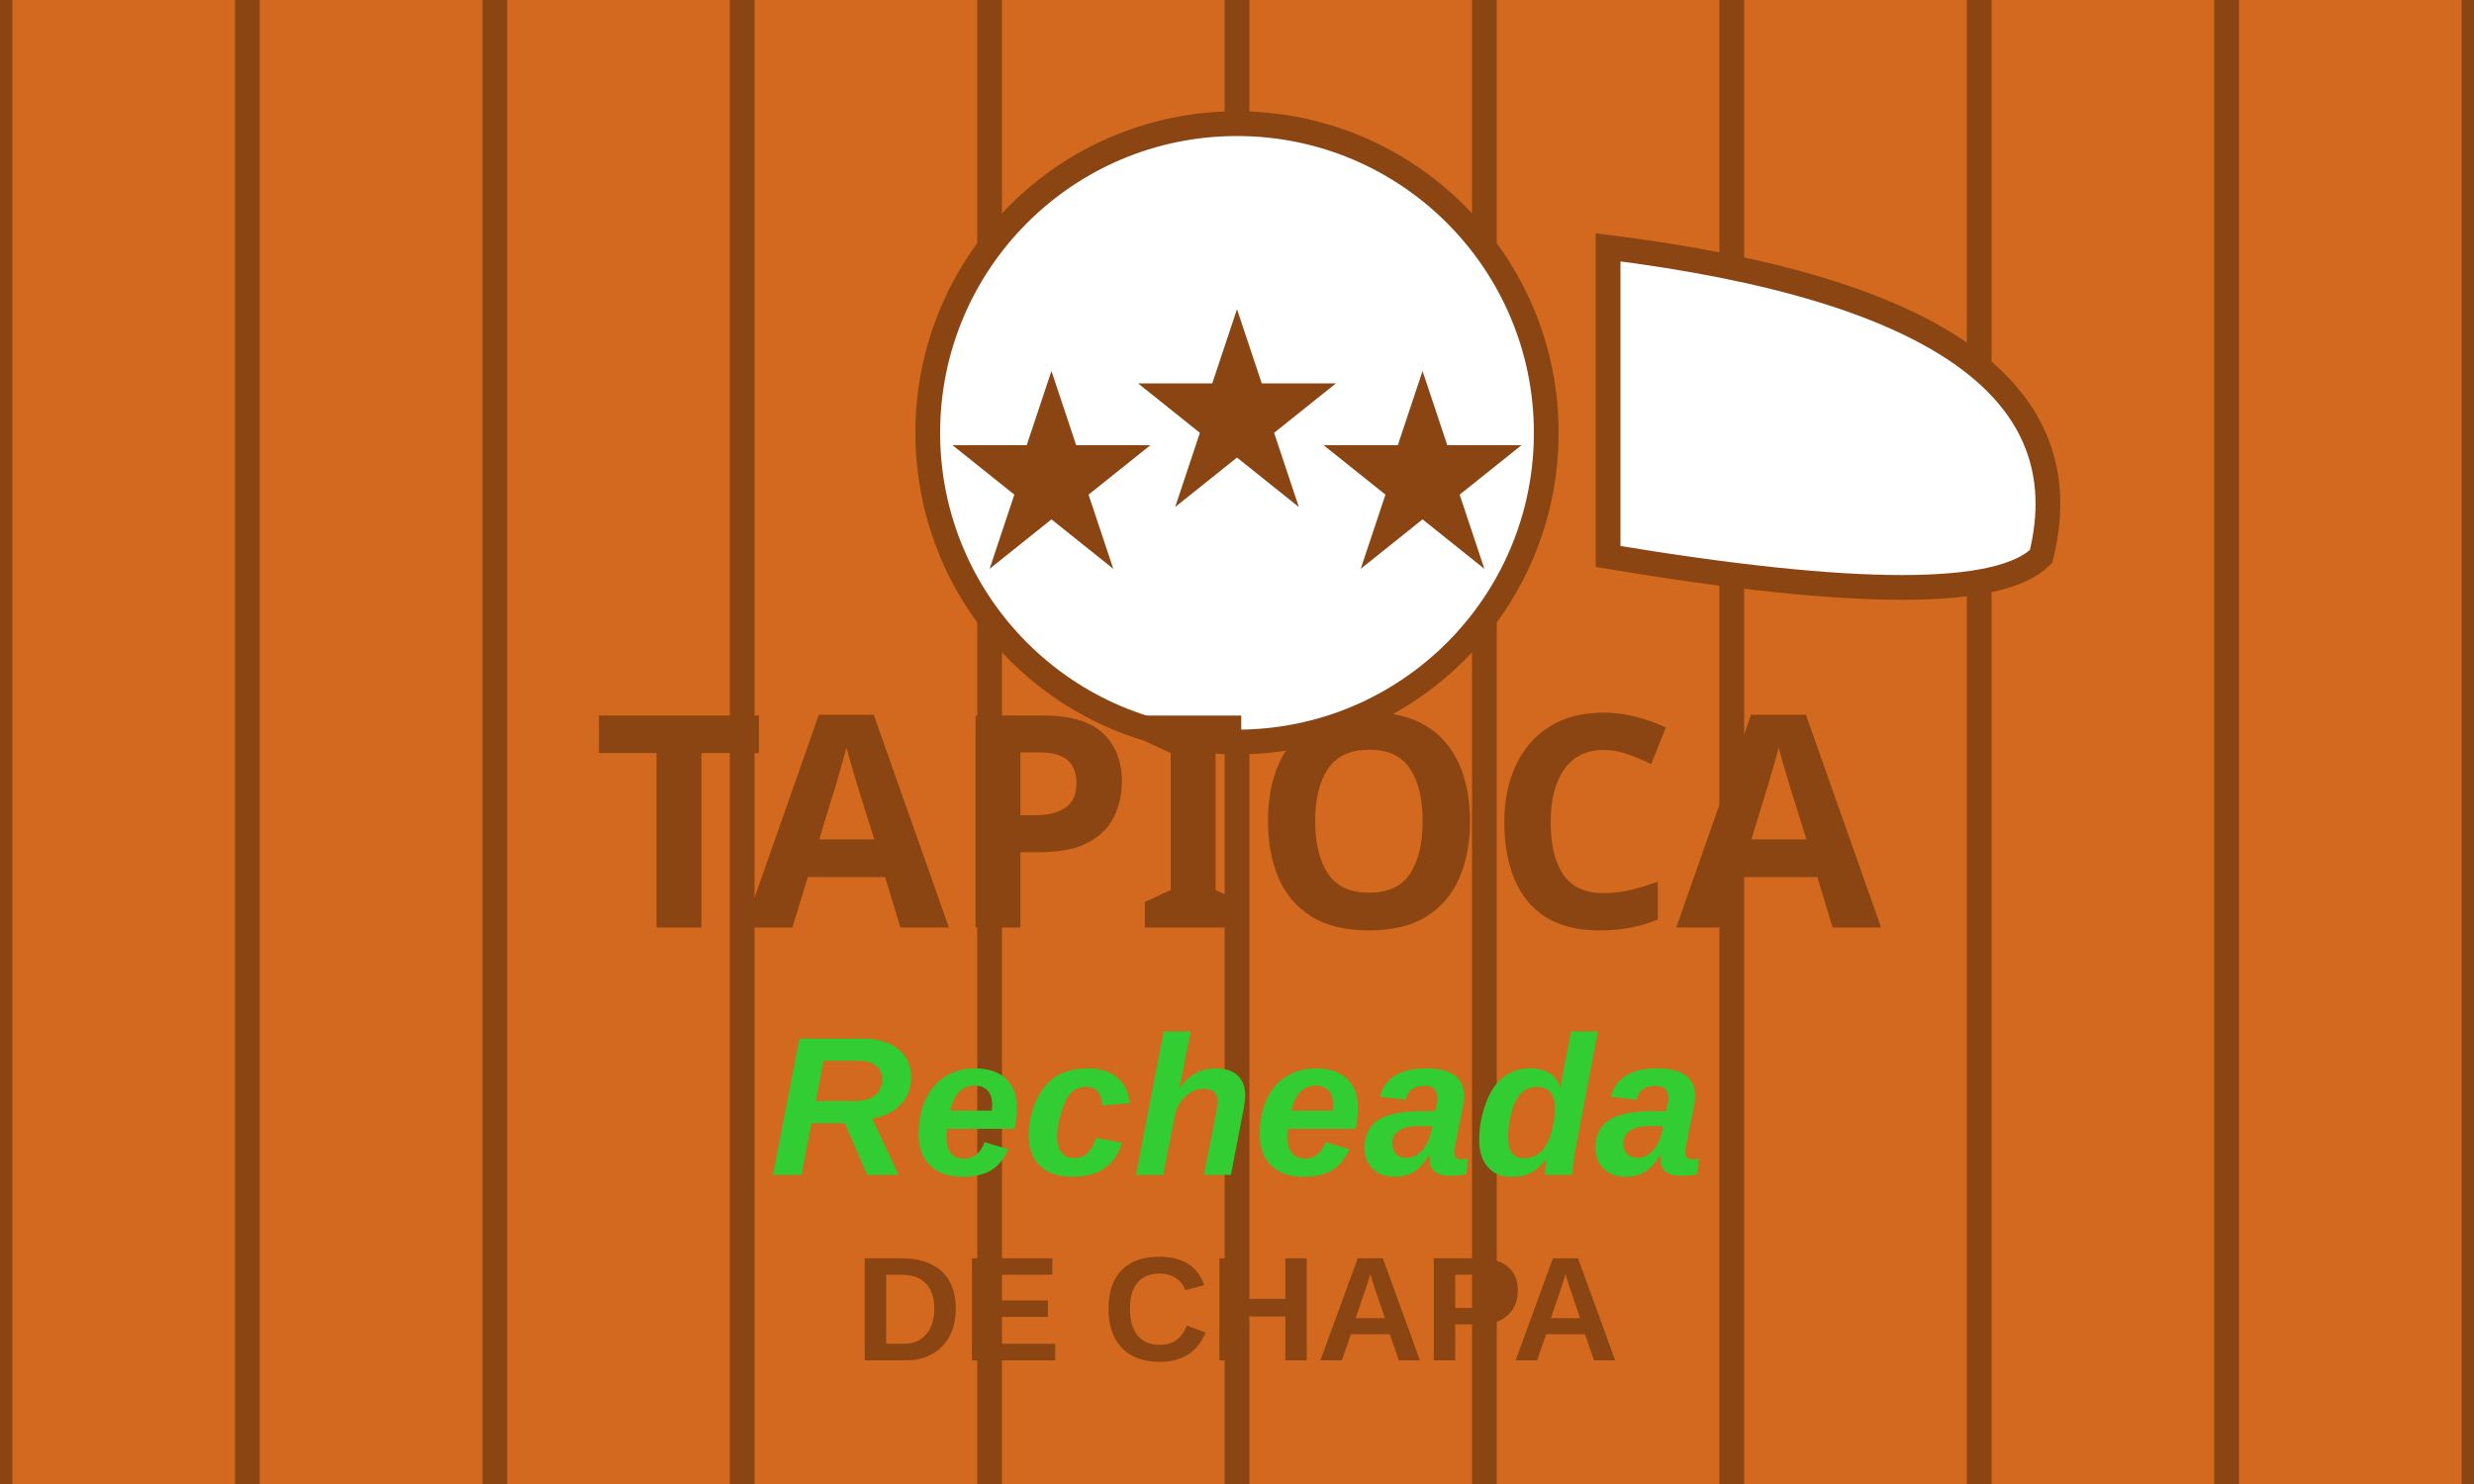
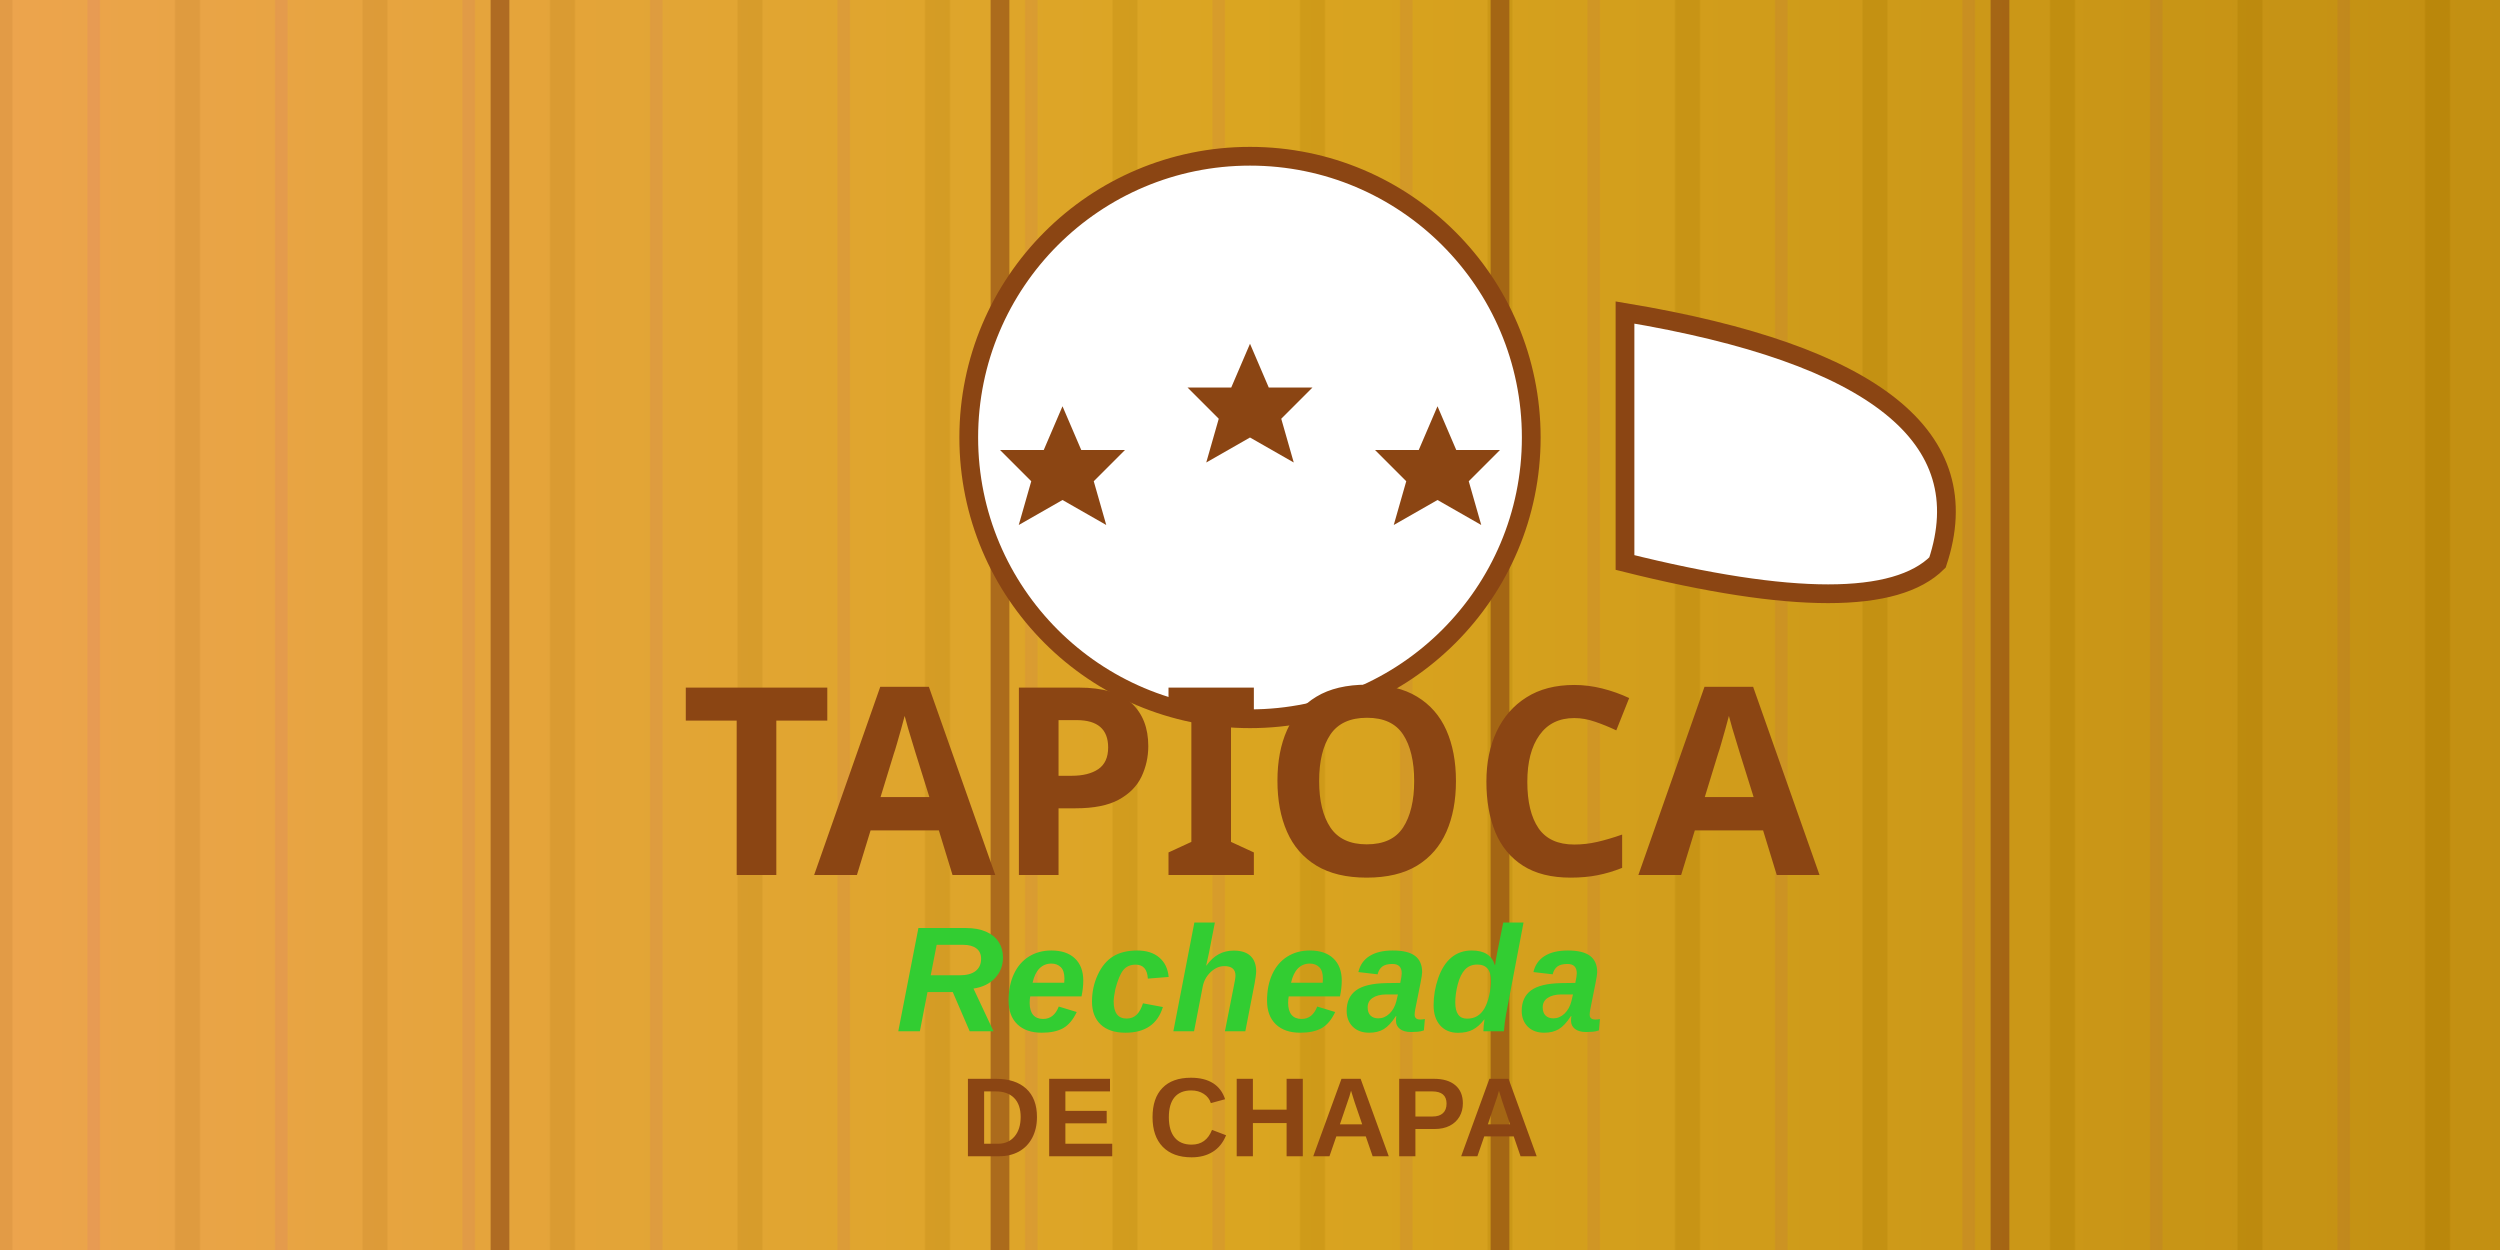
- <svg xmlns="http://www.w3.org/2000/svg" width="200" height="120" viewBox="0 0 200 120">
+ <svg xmlns="http://www.w3.org/2000/svg" width="400" height="200" viewBox="0 0 400 200">
  <defs>
-     <pattern id="wood" patternUnits="userSpaceOnUse" width="20" height="120">
-       <rect width="20" height="120" fill="#D2691E" />
-       <rect x="0" y="0" width="1" height="120" fill="#8B4513" />
-       <rect x="19" y="0" width="1" height="120" fill="#8B4513" />
+     <pattern id="wood" patternUnits="userSpaceOnUse" width="30" height="200">
+       <rect width="30" height="200" fill="#DAA520" />
+       <rect x="0" y="0" width="2" height="200" fill="#B8860B" />
+       <rect x="28" y="0" width="2" height="200" fill="#B8860B" />
+       <rect x="14" y="0" width="2" height="200" fill="#CD853F" />
    </pattern>
+     <linearGradient id="woodGradient" x1="0%" y1="0%" x2="100%" y2="0%">
+       <stop offset="0%" style="stop-color:#F4A460;stop-opacity:1" />
+       <stop offset="50%" style="stop-color:#DAA520;stop-opacity:1" />
+       <stop offset="100%" style="stop-color:#B8860B;stop-opacity:1" />
+     </linearGradient>
  </defs>
-   <rect width="200" height="120" fill="url(#wood)" />
-   <circle cx="100" cy="35" r="25" fill="white" stroke="#8B4513" stroke-width="2" />
+   <rect width="400" height="200" fill="url(#woodGradient)" />
+   <rect width="400" height="200" fill="url(#wood)" opacity="0.3" />
+   <g stroke="#8B4513" stroke-width="3" opacity="0.6">
+     <line x1="80" y1="0" x2="80" y2="200" />
+     <line x1="160" y1="0" x2="160" y2="200" />
+     <line x1="240" y1="0" x2="240" y2="200" />
+     <line x1="320" y1="0" x2="320" y2="200" />
+   </g>
+   <circle cx="200" cy="70" r="45" fill="white" stroke="#8B4513" stroke-width="3" />
  <g fill="#8B4513">
-     <polygon points="85,30 87,36 93,36 88,40 90,46 85,42 80,46 82,40 77,36 83,36" />
-     <polygon points="100,25 102,31 108,31 103,35 105,41 100,37 95,41 97,35 92,31 98,31" />
-     <polygon points="115,30 117,36 123,36 118,40 120,46 115,42 110,46 112,40 107,36 113,36" />
+     <polygon points="170,65 173,72 180,72 175,77 177,84 170,80 163,84 165,77 160,72 167,72" />
+     <polygon points="200,55 203,62 210,62 205,67 207,74 200,70 193,74 195,67 190,62 197,62" />
+     <polygon points="230,65 233,72 240,72 235,77 237,84 230,80 223,84 225,77 220,72 227,72" />
  </g>
-   <path d="M 130 20 Q 170 25 165 45 Q 160 50 130 45 Z" fill="white" stroke="#8B4513" stroke-width="2" />
-   <text x="100" y="75" font-family="Arial Black, sans-serif" font-size="24" font-weight="bold" text-anchor="middle" fill="#8B4513">TAPIOCA</text>
-   <text x="100" y="95" font-family="Arial, sans-serif" font-size="16" font-weight="bold" text-anchor="middle" fill="#32CD32" font-style="italic">Recheada</text>
-   <text x="100" y="110" font-family="Arial, sans-serif" font-size="12" font-weight="bold" text-anchor="middle" fill="#8B4513">DE CHAPA</text>
+   <path d="M 260 50 Q 320 60 310 90 Q 300 100 260 90 Z" fill="white" stroke="#8B4513" stroke-width="3" />
+   <text x="200" y="140" font-family="Arial Black, sans-serif" font-size="42" font-weight="bold" text-anchor="middle" fill="#8B4513">TAPIOCA</text>
+   <text x="200" y="165" font-family="Arial, sans-serif" font-size="24" font-weight="bold" text-anchor="middle" fill="#32CD32" font-style="italic">Recheada</text>
+   <text x="200" y="185" font-family="Arial, sans-serif" font-size="18" font-weight="bold" text-anchor="middle" fill="#8B4513">DE CHAPA</text>
</svg>
